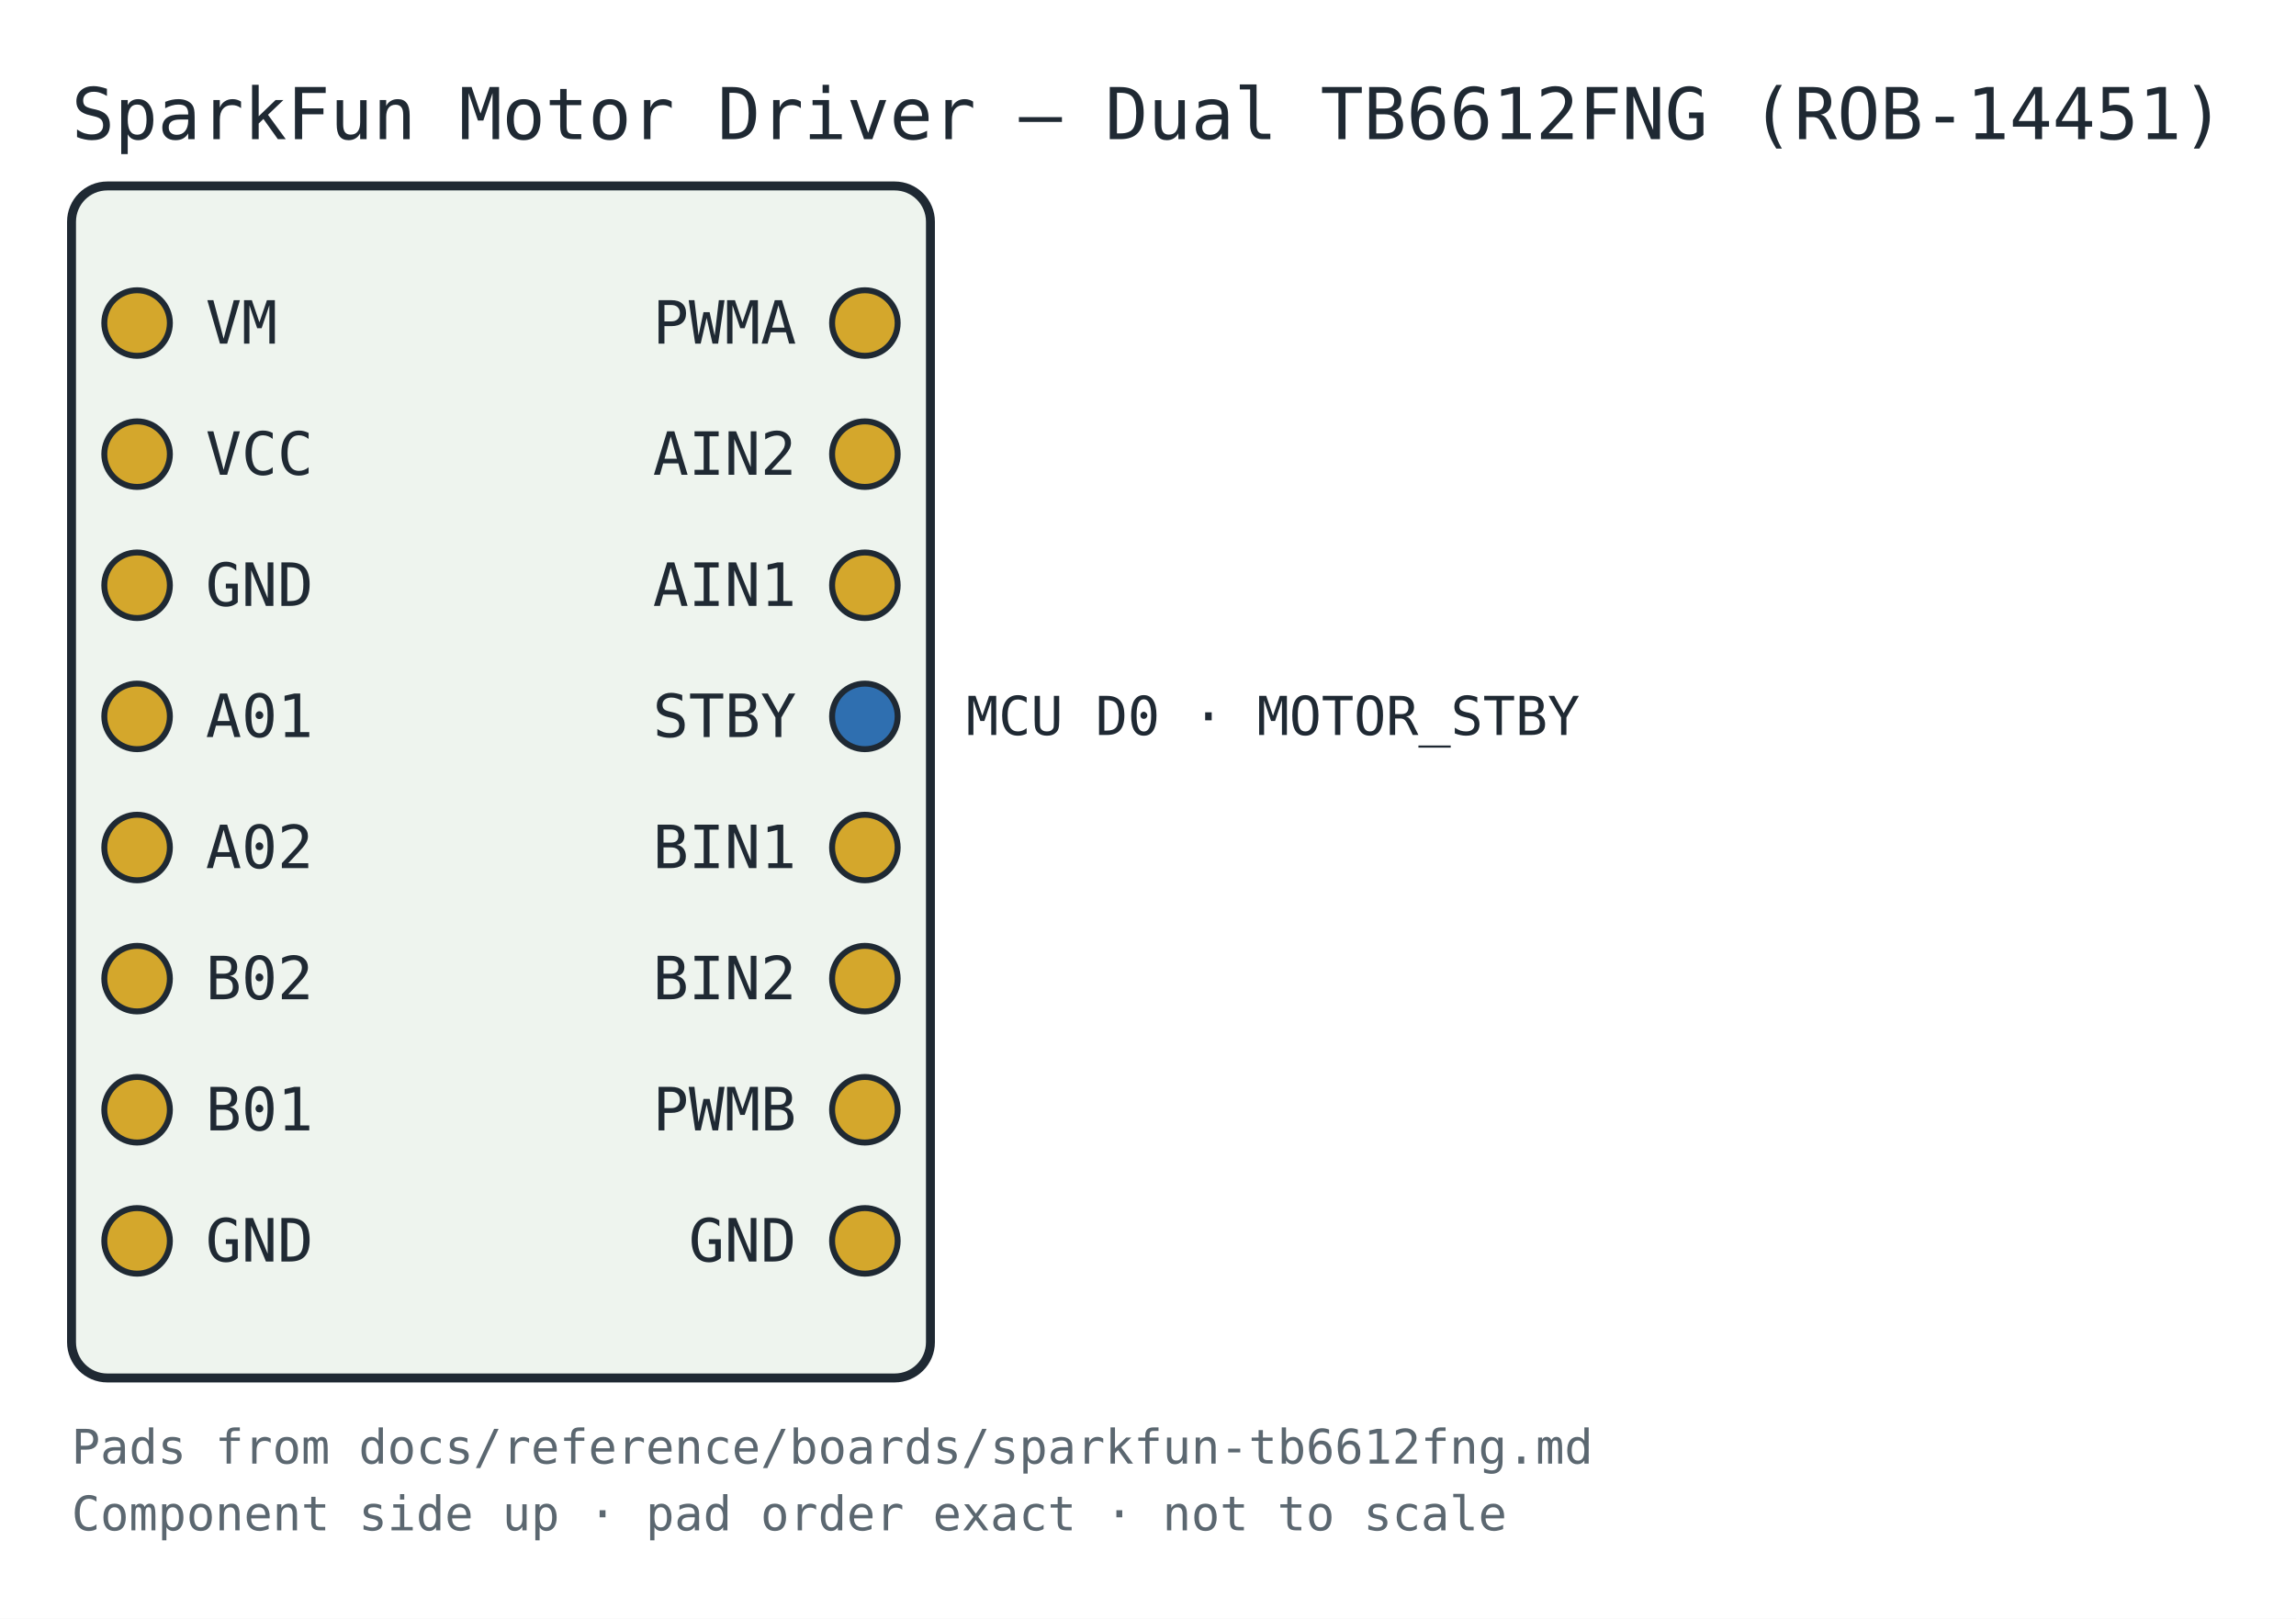
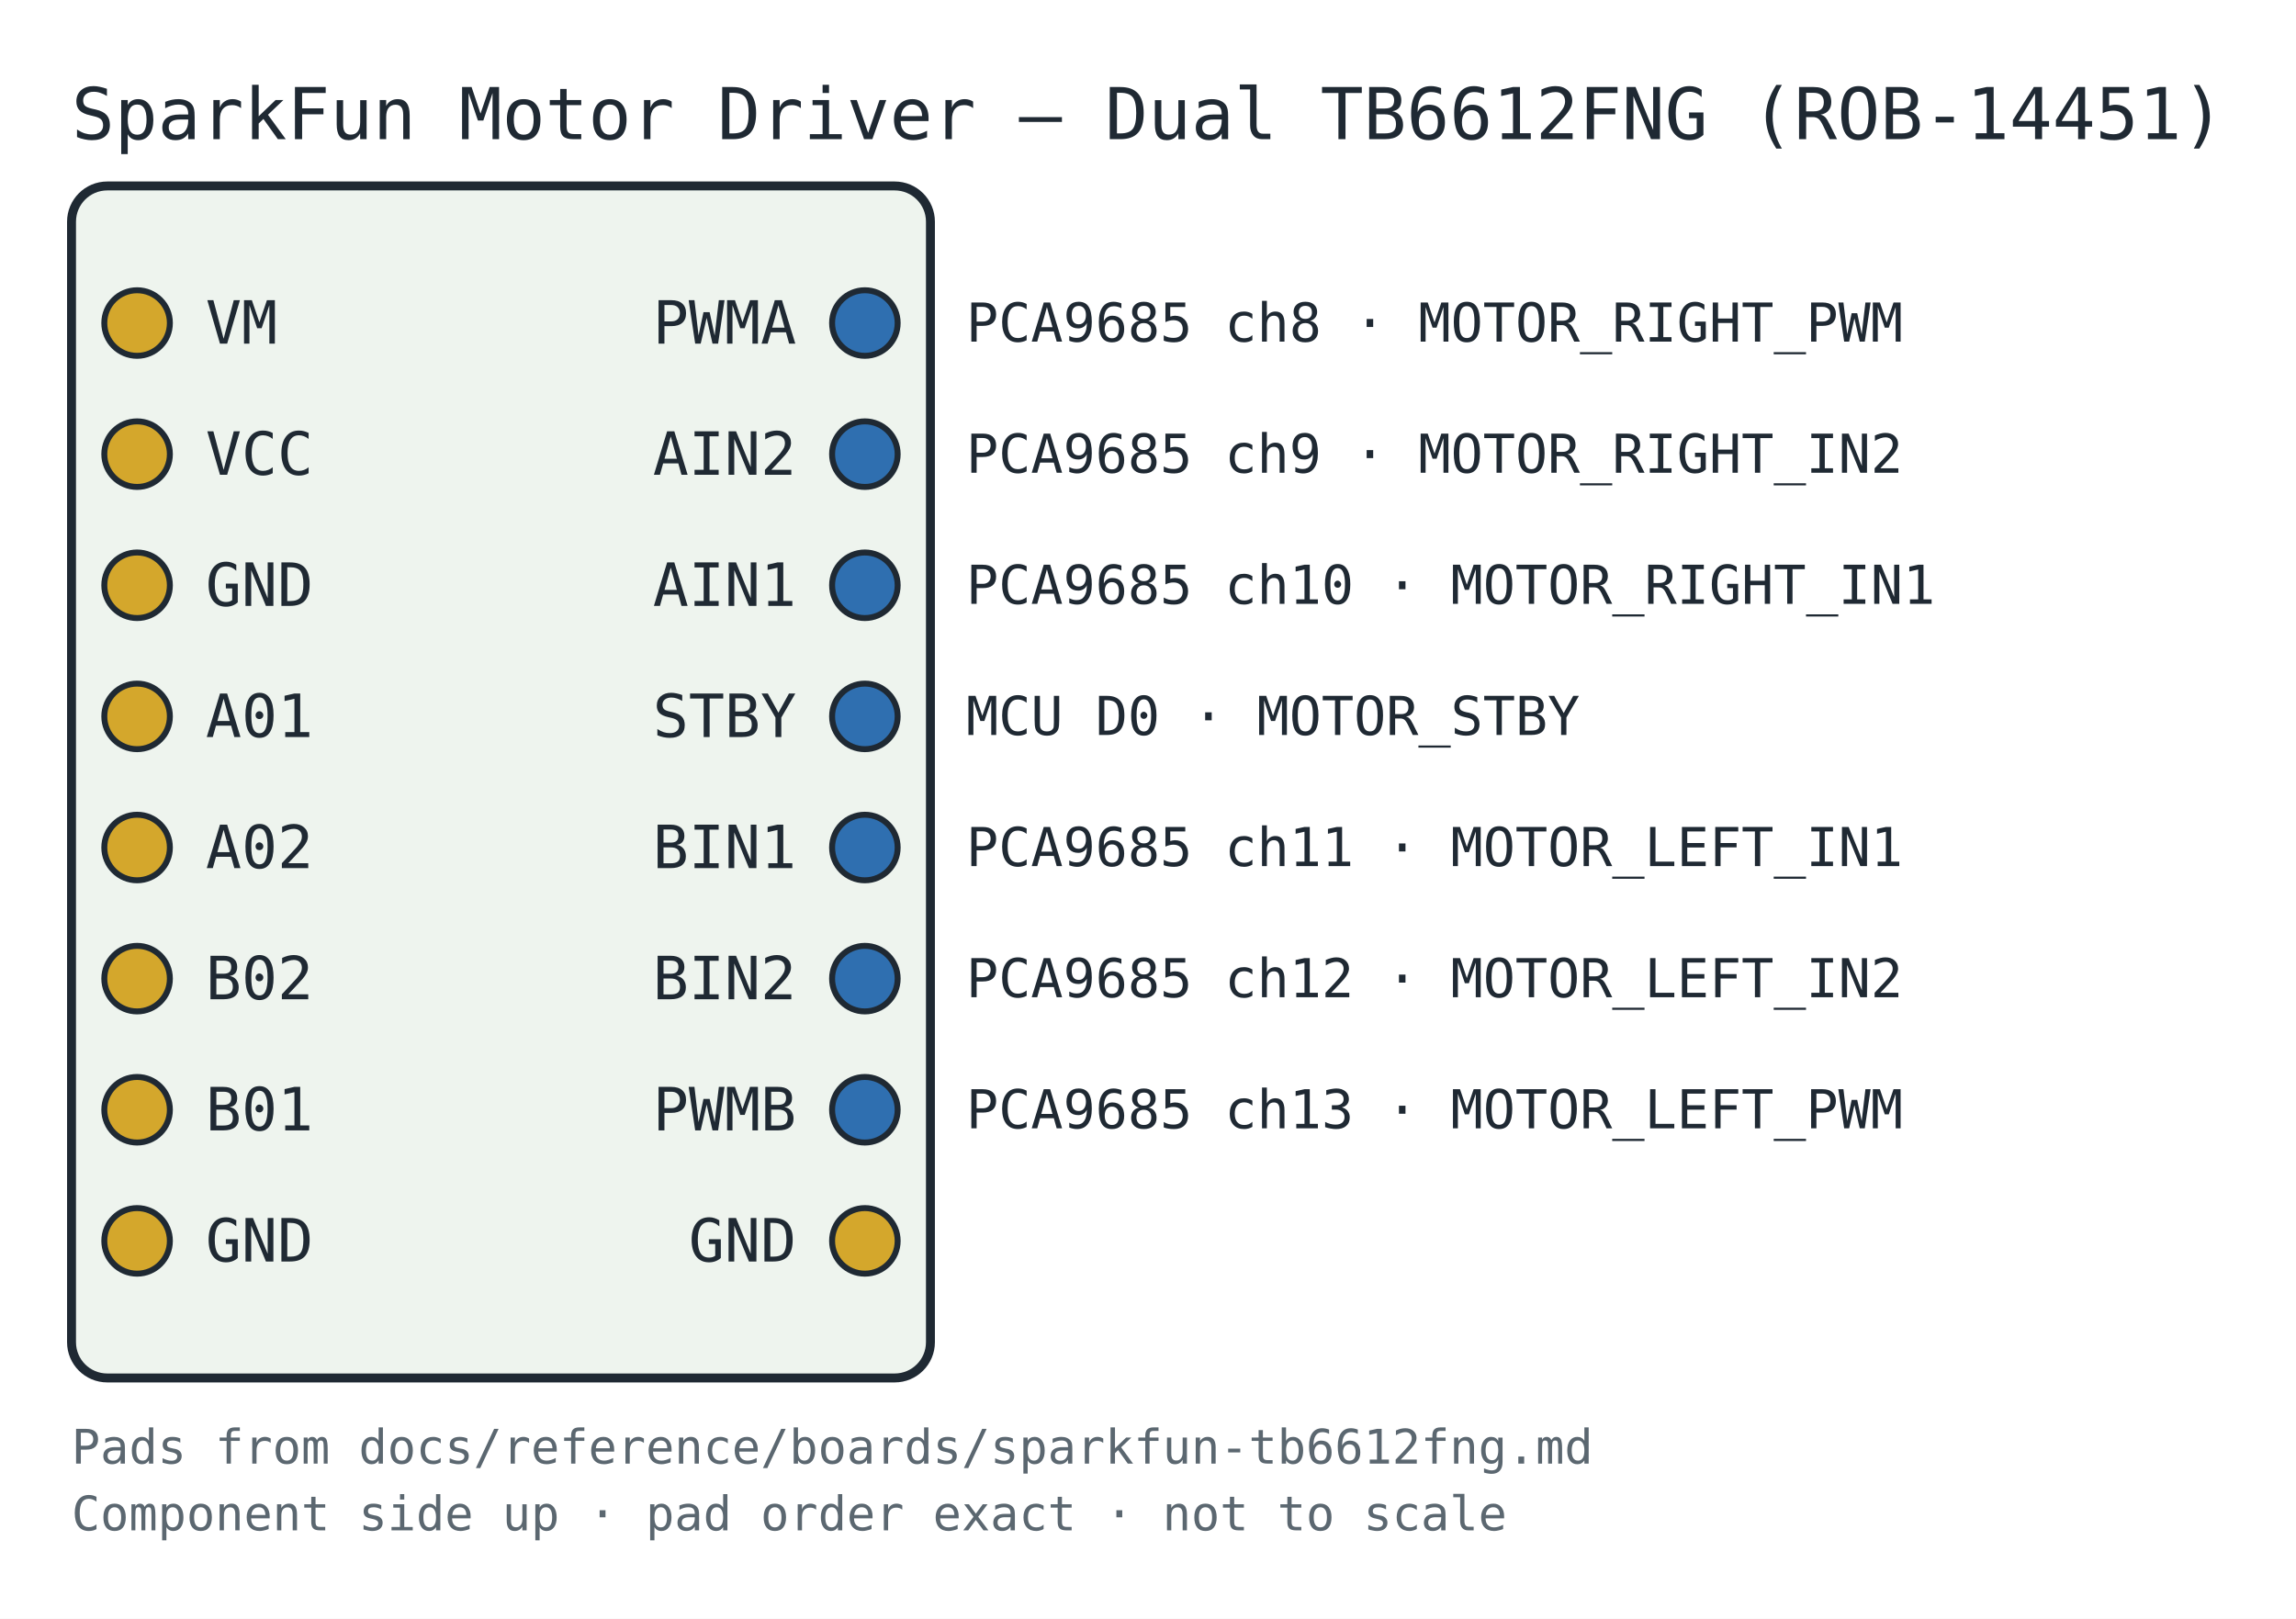
<svg xmlns="http://www.w3.org/2000/svg" width="96.30mm" height="67.90mm" viewBox="0 0 385.2 271.6" font-family="DejaVu Sans Mono">
  <rect x="0" y="0" width="385.2" height="271.6" fill="#ffffff" />
  <text x="12.0" y="19.2" font-size="12" text-anchor="start" dominant-baseline="central" fill="#1f2933">SparkFun Motor Driver — Dual TB6612FNG (ROB-14451)</text>
  <rect x="12.0" y="31.2" width="144.1" height="200.0" rx="6" fill="#eef4ee" stroke="#1f2933" stroke-width="1.5" />
  <circle cx="23.0" cy="54.2" r="5.5" fill="#d4a72c" stroke="#1f2933" stroke-width="1" data-anchor="VM" data-side="L" data-pos="1" />
  <text x="34.5" y="54.2" font-size="10" text-anchor="start" dominant-baseline="central" fill="#1f2933">VM</text>
  <circle cx="23.0" cy="76.2" r="5.5" fill="#d4a72c" stroke="#1f2933" stroke-width="1" data-anchor="VCC" data-side="L" data-pos="2" />
  <text x="34.5" y="76.2" font-size="10" text-anchor="start" dominant-baseline="central" fill="#1f2933">VCC</text>
  <circle cx="23.0" cy="98.2" r="5.5" fill="#d4a72c" stroke="#1f2933" stroke-width="1" data-anchor="GND.L3" data-side="L" data-pos="3" />
  <text x="34.5" y="98.2" font-size="10" text-anchor="start" dominant-baseline="central" fill="#1f2933">GND</text>
  <circle cx="23.0" cy="120.2" r="5.5" fill="#d4a72c" stroke="#1f2933" stroke-width="1" data-anchor="A01" data-side="L" data-pos="4" />
  <text x="34.5" y="120.2" font-size="10" text-anchor="start" dominant-baseline="central" fill="#1f2933">A01</text>
  <circle cx="23.0" cy="142.2" r="5.5" fill="#d4a72c" stroke="#1f2933" stroke-width="1" data-anchor="A02" data-side="L" data-pos="5" />
  <text x="34.5" y="142.2" font-size="10" text-anchor="start" dominant-baseline="central" fill="#1f2933">A02</text>
  <circle cx="23.0" cy="164.2" r="5.5" fill="#d4a72c" stroke="#1f2933" stroke-width="1" data-anchor="B02" data-side="L" data-pos="6" />
  <text x="34.5" y="164.2" font-size="10" text-anchor="start" dominant-baseline="central" fill="#1f2933">B02</text>
  <circle cx="23.0" cy="186.2" r="5.5" fill="#d4a72c" stroke="#1f2933" stroke-width="1" data-anchor="B01" data-side="L" data-pos="7" />
  <text x="34.5" y="186.2" font-size="10" text-anchor="start" dominant-baseline="central" fill="#1f2933">B01</text>
  <circle cx="23.0" cy="208.2" r="5.5" fill="#d4a72c" stroke="#1f2933" stroke-width="1" data-anchor="GND.L8" data-side="L" data-pos="8" />
  <text x="34.5" y="208.2" font-size="10" text-anchor="start" dominant-baseline="central" fill="#1f2933">GND</text>
-   <circle cx="145.1" cy="54.2" r="5.5" fill="#d4a72c" stroke="#1f2933" stroke-width="1" data-anchor="PWMA" data-side="R" data-pos="1" />
+   <circle cx="145.1" cy="54.2" r="5.5" fill="#2f6fb0" stroke="#1f2933" stroke-width="1" data-anchor="PWMA" data-side="R" data-pos="1" />
  <text x="133.6" y="54.2" font-size="10" text-anchor="end" dominant-baseline="central" fill="#1f2933">PWMA</text>
-   <circle cx="145.1" cy="76.2" r="5.5" fill="#d4a72c" stroke="#1f2933" stroke-width="1" data-anchor="AIN2" data-side="R" data-pos="2" />
+   <text x="162.1" y="54.2" font-size="9" text-anchor="start" dominant-baseline="central" fill="#1f2933">PCA9685 ch8 · MOTOR_RIGHT_PWM</text>
+   <circle cx="145.1" cy="76.2" r="5.5" fill="#2f6fb0" stroke="#1f2933" stroke-width="1" data-anchor="AIN2" data-side="R" data-pos="2" />
  <text x="133.6" y="76.2" font-size="10" text-anchor="end" dominant-baseline="central" fill="#1f2933">AIN2</text>
-   <circle cx="145.1" cy="98.2" r="5.5" fill="#d4a72c" stroke="#1f2933" stroke-width="1" data-anchor="AIN1" data-side="R" data-pos="3" />
+   <text x="162.1" y="76.2" font-size="9" text-anchor="start" dominant-baseline="central" fill="#1f2933">PCA9685 ch9 · MOTOR_RIGHT_IN2</text>
+   <circle cx="145.1" cy="98.2" r="5.5" fill="#2f6fb0" stroke="#1f2933" stroke-width="1" data-anchor="AIN1" data-side="R" data-pos="3" />
  <text x="133.6" y="98.2" font-size="10" text-anchor="end" dominant-baseline="central" fill="#1f2933">AIN1</text>
+   <text x="162.1" y="98.2" font-size="9" text-anchor="start" dominant-baseline="central" fill="#1f2933">PCA9685 ch10 · MOTOR_RIGHT_IN1</text>
  <circle cx="145.1" cy="120.2" r="5.5" fill="#2f6fb0" stroke="#1f2933" stroke-width="1" data-anchor="STBY" data-side="R" data-pos="4" />
  <text x="133.6" y="120.2" font-size="10" text-anchor="end" dominant-baseline="central" fill="#1f2933">STBY</text>
  <text x="162.1" y="120.2" font-size="9" text-anchor="start" dominant-baseline="central" fill="#1f2933">MCU D0 · MOTOR_STBY</text>
-   <circle cx="145.1" cy="142.2" r="5.5" fill="#d4a72c" stroke="#1f2933" stroke-width="1" data-anchor="BIN1" data-side="R" data-pos="5" />
+   <circle cx="145.1" cy="142.2" r="5.5" fill="#2f6fb0" stroke="#1f2933" stroke-width="1" data-anchor="BIN1" data-side="R" data-pos="5" />
  <text x="133.6" y="142.2" font-size="10" text-anchor="end" dominant-baseline="central" fill="#1f2933">BIN1</text>
-   <circle cx="145.1" cy="164.2" r="5.5" fill="#d4a72c" stroke="#1f2933" stroke-width="1" data-anchor="BIN2" data-side="R" data-pos="6" />
+   <text x="162.1" y="142.2" font-size="9" text-anchor="start" dominant-baseline="central" fill="#1f2933">PCA9685 ch11 · MOTOR_LEFT_IN1</text>
+   <circle cx="145.1" cy="164.2" r="5.5" fill="#2f6fb0" stroke="#1f2933" stroke-width="1" data-anchor="BIN2" data-side="R" data-pos="6" />
  <text x="133.6" y="164.2" font-size="10" text-anchor="end" dominant-baseline="central" fill="#1f2933">BIN2</text>
-   <circle cx="145.1" cy="186.2" r="5.5" fill="#d4a72c" stroke="#1f2933" stroke-width="1" data-anchor="PWMB" data-side="R" data-pos="7" />
+   <text x="162.1" y="164.2" font-size="9" text-anchor="start" dominant-baseline="central" fill="#1f2933">PCA9685 ch12 · MOTOR_LEFT_IN2</text>
+   <circle cx="145.1" cy="186.2" r="5.5" fill="#2f6fb0" stroke="#1f2933" stroke-width="1" data-anchor="PWMB" data-side="R" data-pos="7" />
  <text x="133.6" y="186.2" font-size="10" text-anchor="end" dominant-baseline="central" fill="#1f2933">PWMB</text>
+   <text x="162.1" y="186.2" font-size="9" text-anchor="start" dominant-baseline="central" fill="#1f2933">PCA9685 ch13 · MOTOR_LEFT_PWM</text>
  <circle cx="145.1" cy="208.2" r="5.5" fill="#d4a72c" stroke="#1f2933" stroke-width="1" data-anchor="GND.R8" data-side="R" data-pos="8" />
  <text x="133.6" y="208.2" font-size="10" text-anchor="end" dominant-baseline="central" fill="#1f2933">GND</text>
  <text x="12.0" y="242.8" font-size="8" text-anchor="start" dominant-baseline="central" fill="#5b6770">Pads from docs/reference/boards/sparkfun-tb6612fng.md</text>
  <text x="12.0" y="254.0" font-size="8" text-anchor="start" dominant-baseline="central" fill="#5b6770">Component side up · pad order exact · not to scale</text>
</svg>
